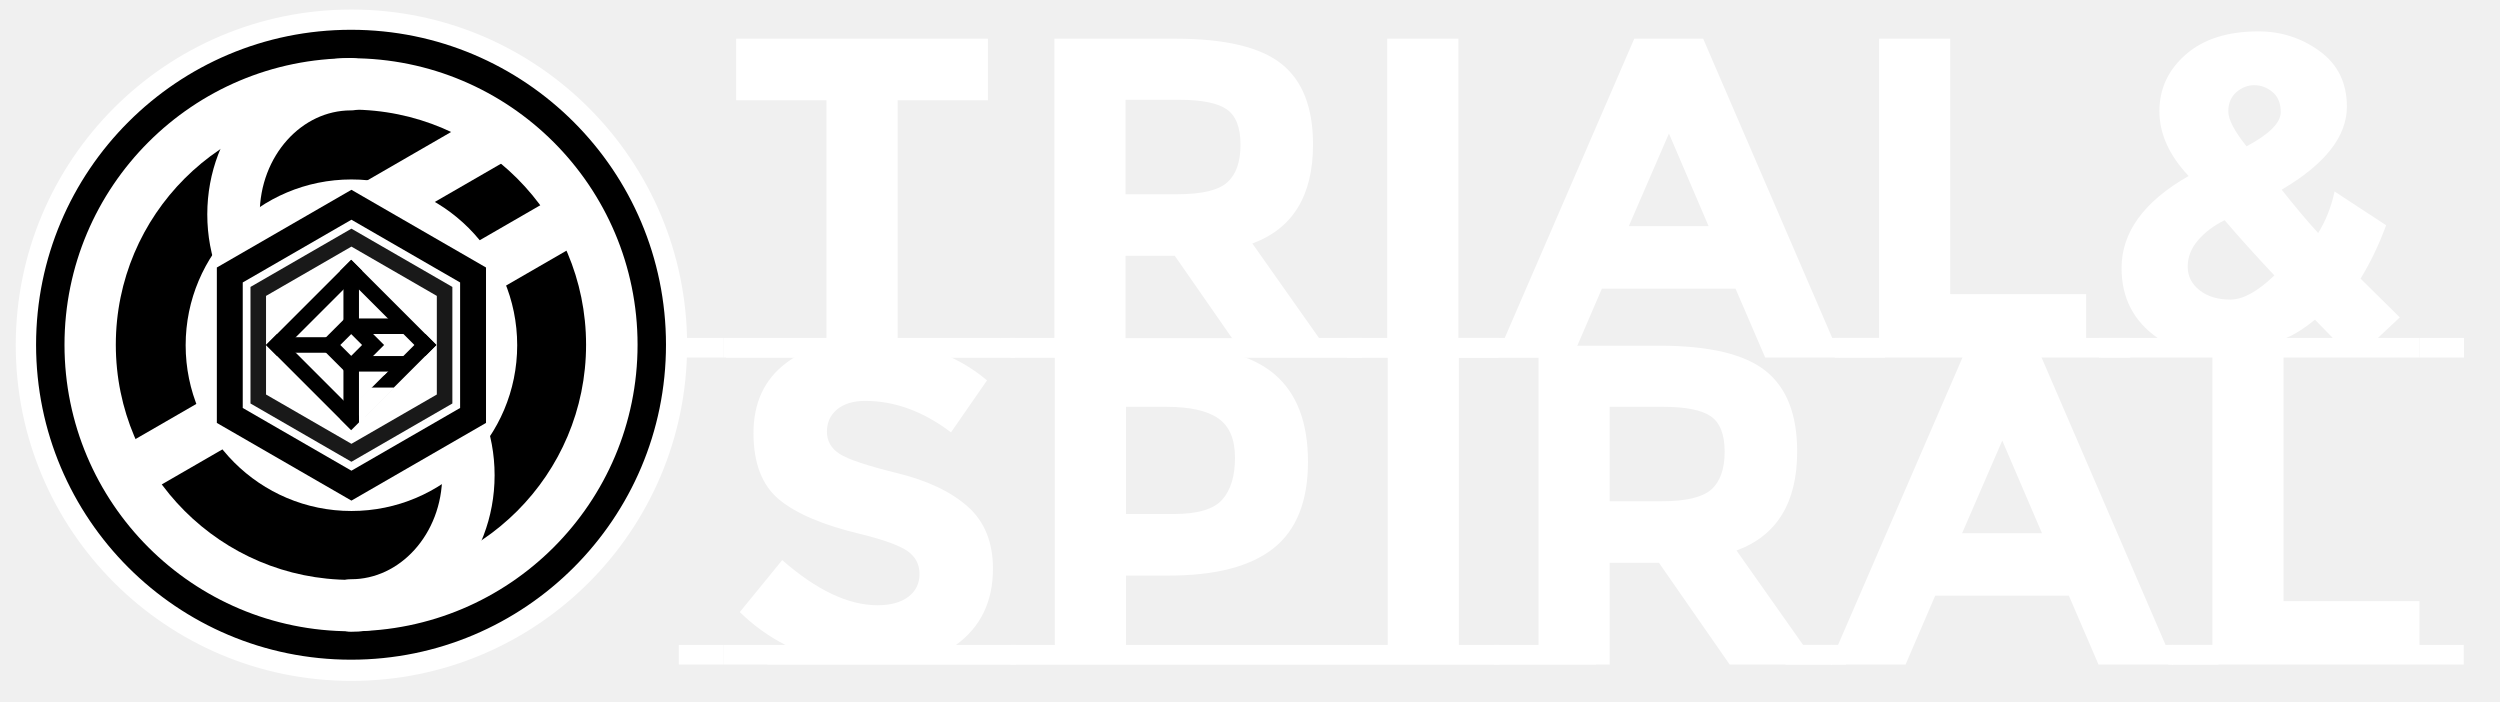
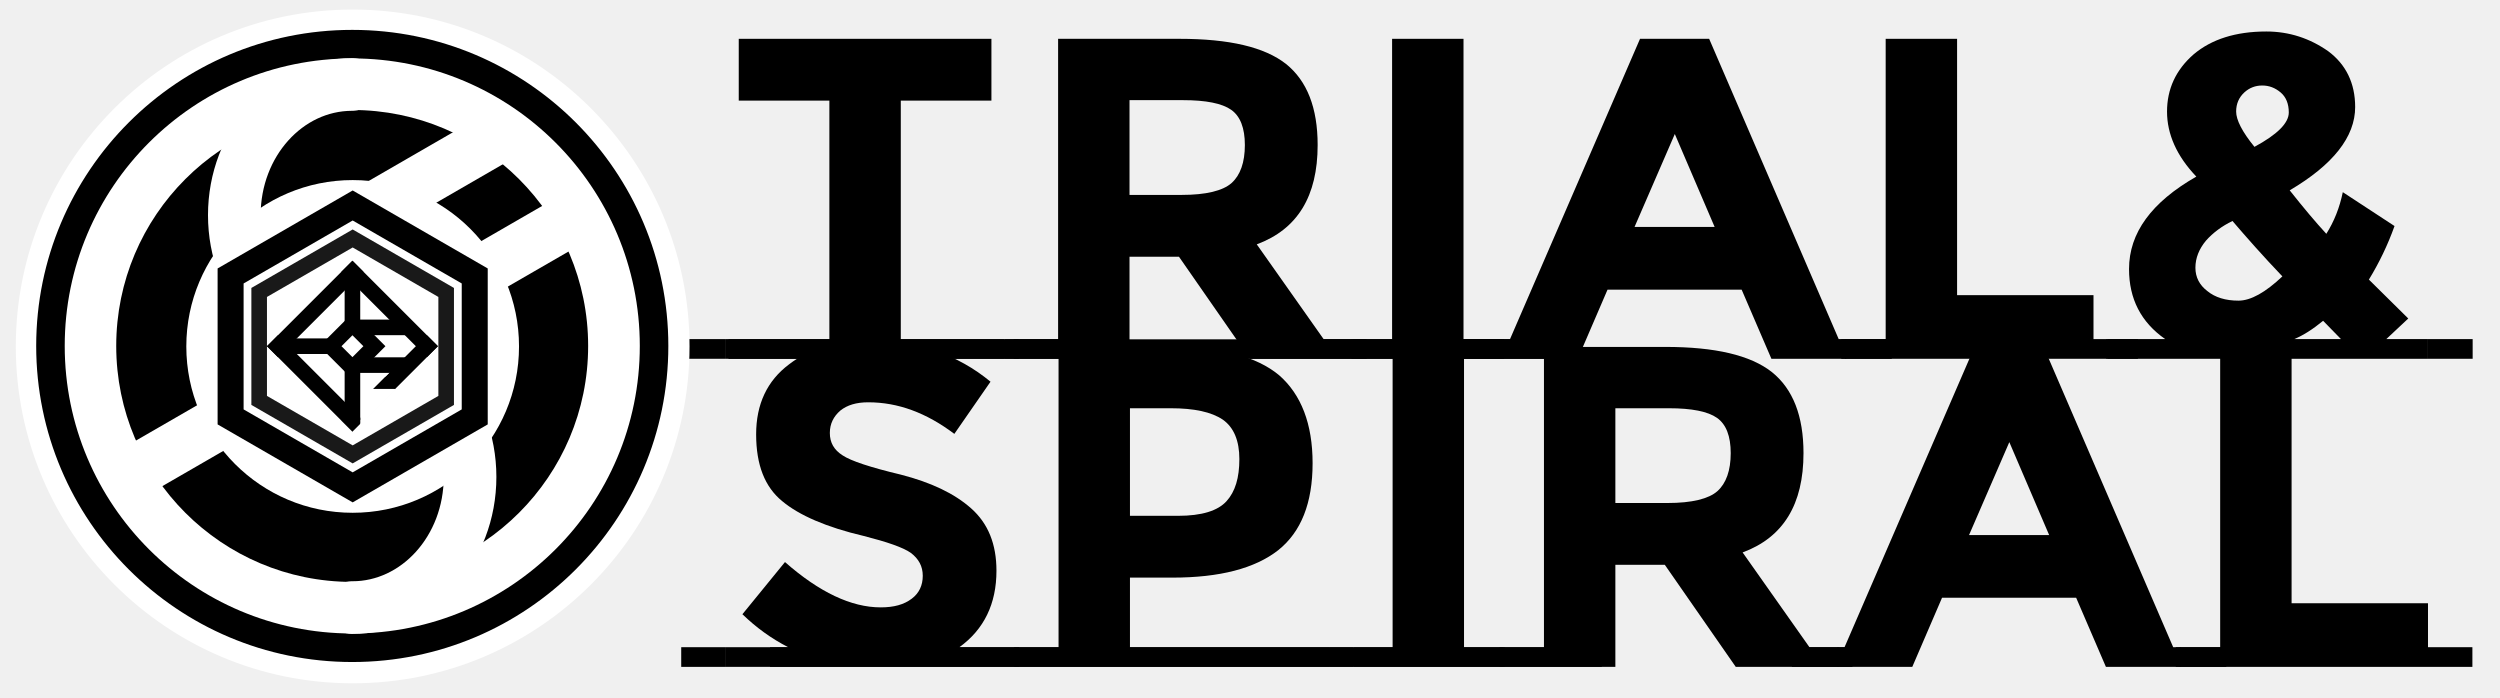
- <svg xmlns="http://www.w3.org/2000/svg" width="100%" height="100%" viewBox="0 0 114 32" version="1.1" xml:space="preserve" style="fill-rule:evenodd;clip-rule:evenodd;stroke-linecap:round;stroke-linejoin:round;stroke-miterlimit:1.414;">
-   <rect x="33.103" y="15.419" width="37.795" height="0.886" style="fill:#fff;" />
-   <rect x="34.989" y="29.413" width="37.795" height="0.886" style="fill:#fff;" />
-   <g>
-     <rect x="30.954" y="15.409" width="2.032" height="0.894" style="fill:#fff;fill-rule:nonzero;" />
-     <path d="M45.632,15.409l0,0.894l-12.646,0l0,-0.894l4.701,0l0,-10.837l-4.119,0l0,-2.808l11.482,0l0,2.808l-4.118,0l0,10.837l4.7,0Z" style="fill:#fff;fill-rule:nonzero;" />
-     <rect x="45.632" y="15.409" width="0.659" height="0.894" style="fill:#fff;fill-rule:nonzero;" />
-     <path d="M48.08,15.409l0,-13.645l5.512,0c2.26,0 3.872,0.381 4.836,1.144c0.964,0.763 1.446,1.99 1.446,3.681c0,2.33 -0.922,3.835 -2.767,4.514l3.037,4.306l1.955,0l0,0.894l-5.304,0l-3.224,-4.638l-2.246,0l0,4.638l-5.262,0l0,-0.894l2.017,0Zm5.616,-6.552c1.11,0 1.865,-0.181 2.267,-0.541c0.403,-0.361 0.604,-0.933 0.604,-1.716c0,-0.784 -0.208,-1.321 -0.624,-1.612c-0.416,-0.291 -1.144,-0.437 -2.184,-0.437l-2.434,0l0,4.306l2.371,0Z" style="fill:#fff;fill-rule:nonzero;" />
-     <rect x="61.413" y="15.409" width="0.055" height="0.894" style="fill:#fff;fill-rule:nonzero;" />
-     <path d="M68.29,15.409l0,0.894l-6.822,0l0,-0.894l1.789,0l0,-13.645l3.245,0l0,13.645l1.788,0Z" style="fill:#fff;fill-rule:nonzero;" />
-     <rect x="68.29" y="15.409" width="0.055" height="0.894" style="fill:#fff;fill-rule:nonzero;" />
-     <path d="M85.963,15.409l0,0.894l-5.471,0l-1.352,-3.141l-6.094,0l-1.352,3.141l-5.47,0l0,-0.894l2.392,0l5.907,-13.645l3.141,0l5.886,13.645l2.413,0Zm-9.859,-9.319l-1.831,4.223l3.64,0l-1.809,-4.223Z" style="fill:#fff;fill-rule:nonzero;" />
-     <rect x="83.841" y="15.409" width="0.055" height="0.894" style="fill:#fff;fill-rule:nonzero;" />
-     <path d="M97.146,15.409l0,0.894l-13.479,0l0,-0.894l2.018,0l0,-13.645l3.245,0l0,11.648l6.198,0l0,1.997l2.018,0Z" style="fill:#fff;fill-rule:nonzero;" />
-     <rect x="95.711" y="15.409" width="0.055" height="0.894" style="fill:#fff;fill-rule:nonzero;" />
-     <path d="M110.325,15.409l0,0.894l-14.56,0l0,-0.894l2.621,0c-1.095,-0.763 -1.643,-1.824 -1.643,-3.183c0,-1.636 1.019,-3.037 3.058,-4.201c-0.888,-0.943 -1.332,-1.928 -1.332,-2.954c0,-1.026 0.403,-1.889 1.207,-2.59c0.804,-0.7 1.907,-1.05 3.307,-1.05c1.04,0 1.973,0.302 2.798,0.905c0.825,0.603 1.237,1.445 1.237,2.527c0,1.359 -0.991,2.621 -2.974,3.786c0.624,0.79 1.179,1.449 1.664,1.976c0.347,-0.555 0.596,-1.186 0.749,-1.893l2.35,1.539c-0.319,0.874 -0.707,1.685 -1.165,2.434l1.789,1.768l-0.998,0.936l1.892,0Zm-10.566,-3.245c0,0.43 0.18,0.787 0.541,1.071c0.36,0.284 0.828,0.426 1.404,0.426c0.575,0 1.244,-0.367 2.007,-1.102c-0.887,-0.943 -1.643,-1.782 -2.267,-2.517c-0.485,0.236 -0.888,0.538 -1.207,0.905c-0.318,0.368 -0.478,0.773 -0.478,1.217Zm3.037,-8.279c-0.305,0 -0.579,0.108 -0.822,0.323c-0.242,0.215 -0.364,0.506 -0.364,0.873c0,0.368 0.278,0.898 0.832,1.592c1.04,-0.555 1.56,-1.075 1.56,-1.56c0,-0.402 -0.125,-0.708 -0.374,-0.916c-0.25,-0.208 -0.527,-0.312 -0.832,-0.312Zm2.766,10.692c-0.471,0.388 -0.908,0.665 -1.31,0.832l2.121,0l-0.811,-0.832Z" style="fill:#fff;fill-rule:nonzero;" />
-     <rect x="110.325" y="15.409" width="2.032" height="0.894" style="fill:#fff;fill-rule:nonzero;" />
-     <rect x="30.954" y="29.409" width="2.032" height="0.894" style="fill:#fff;fill-rule:nonzero;" />
-     <path d="M46.256,29.409l0,0.894l-13.27,0l0,-0.894l2.829,0c-0.763,-0.389 -1.456,-0.888 -2.08,-1.498l1.934,-2.371c1.567,1.373 3.016,2.059 4.347,2.059c0.597,0 1.065,-0.128 1.404,-0.385c0.34,-0.256 0.51,-0.603 0.51,-1.04c0,-0.437 -0.18,-0.783 -0.541,-1.04c-0.36,-0.256 -1.074,-0.516 -2.142,-0.78c-1.692,-0.402 -2.929,-0.925 -3.713,-1.57c-0.783,-0.645 -1.175,-1.657 -1.175,-3.037c0,-1.38 0.496,-2.444 1.487,-3.193c0.992,-0.749 2.229,-1.123 3.713,-1.123c0.971,0 1.941,0.166 2.912,0.499c0.971,0.333 1.816,0.805 2.537,1.415l-1.643,2.371c-1.262,-0.957 -2.565,-1.435 -3.91,-1.435c-0.541,0 -0.967,0.128 -1.279,0.384c-0.312,0.257 -0.468,0.597 -0.468,1.02c0,0.423 0.19,0.759 0.572,1.008c0.381,0.25 1.262,0.545 2.641,0.884c1.38,0.34 2.451,0.85 3.214,1.529c0.763,0.68 1.144,1.623 1.144,2.829c0,1.498 -0.562,2.656 -1.685,3.474l2.662,0Z" style="fill:#fff;fill-rule:nonzero;" />
-     <rect x="46.256" y="29.409" width="0.055" height="0.894" style="fill:#fff;fill-rule:nonzero;" />
-     <path d="M60.393,29.409l0,0.894l-14.31,0l0,-0.894l2.017,0l0,-13.645l5.138,0c2.232,0 3.858,0.433 4.877,1.3c1.02,0.867 1.529,2.198 1.529,3.993c0,1.796 -0.523,3.11 -1.57,3.942c-1.047,0.832 -2.645,1.248 -4.795,1.248l-1.934,0l0,3.162l9.048,0Zm-6.864,-5.97c1.082,0 1.817,-0.218 2.205,-0.655c0.388,-0.437 0.582,-1.075 0.582,-1.914c0,-0.839 -0.253,-1.435 -0.759,-1.789c-0.506,-0.353 -1.293,-0.53 -2.361,-0.53l-1.851,0l0,4.888l2.184,0Z" style="fill:#fff;fill-rule:nonzero;" />
-     <rect x="60.393" y="29.409" width="1.098" height="0.894" style="fill:#fff;fill-rule:nonzero;" />
-     <path d="M68.314,29.409l0,0.894l-6.823,0l0,-0.894l1.789,0l0,-13.645l3.245,0l0,13.645l1.789,0Z" style="fill:#fff;fill-rule:nonzero;" />
-     <rect x="68.314" y="29.409" width="0.055" height="0.894" style="fill:#fff;fill-rule:nonzero;" />
-     <path d="M70.157,29.409l0,-13.645l5.512,0c2.261,0 3.873,0.381 4.836,1.144c0.964,0.763 1.446,1.99 1.446,3.681c0,2.33 -0.922,3.835 -2.766,4.514l3.036,4.306l1.956,0l0,0.894l-5.304,0l-3.224,-4.638l-2.247,0l0,4.638l-5.262,0l0,-0.894l2.017,0Zm5.616,-6.552c1.11,0 1.865,-0.181 2.268,-0.541c0.402,-0.361 0.603,-0.933 0.603,-1.716c0,-0.784 -0.208,-1.321 -0.624,-1.612c-0.416,-0.291 -1.144,-0.437 -2.184,-0.437l-2.434,0l0,4.306l2.371,0Z" style="fill:#fff;fill-rule:nonzero;" />
-     <rect x="83.49" y="29.409" width="0.055" height="0.894" style="fill:#fff;fill-rule:nonzero;" />
-     <path d="M101.163,29.409l0,0.894l-5.471,0l-1.352,-3.141l-6.094,0l-1.352,3.141l-5.471,0l0,-0.894l2.392,0l5.908,-13.645l3.14,0l5.887,13.645l2.413,0Zm-9.86,-9.319l-1.83,4.223l3.64,0l-1.81,-4.223Z" style="fill:#fff;fill-rule:nonzero;" />
-     <rect x="99.041" y="29.409" width="0.055" height="0.894" style="fill:#fff;fill-rule:nonzero;" />
-     <path d="M112.346,29.409l0,0.894l-13.479,0l0,-0.894l2.018,0l0,-13.645l3.245,0l0,11.648l6.198,0l0,1.997l2.018,0Z" style="fill:#fff;fill-rule:nonzero;" />
+ <svg xmlns="http://www.w3.org/2000/svg" width="100%" height="100%" viewBox="0 0 355 99" version="1.1" xml:space="preserve" style="fill-rule:evenodd;clip-rule:evenodd;stroke-linecap:round;stroke-linejoin:round;stroke-miterlimit:1.414;">
+   <g transform="matrix(0.188208,-1.60017e-17,-7.44474e-18,0.411043,52.1688,-19.5447)">
+     <rect x="272.447" y="164.776" width="627.551" height="6.735" />
  </g>
-   <g>
-     <circle cx="16.025" cy="15.742" r="15.307" style="fill:#fff;" />
-     <g id="レイヤ1">
-       <circle cx="16.007" cy="15.72" r="13.963" style="fill:#fff;" />
-       <path d="M16.007,1.358c7.932,0 14.362,6.43 14.362,14.362c0,7.932 -6.43,14.362 -14.362,14.362c-7.932,0 -14.362,-6.43 -14.362,-14.362c0,-7.932 6.43,-14.362 14.362,-14.362l0,0Zm0,1.297c7.216,0 13.066,5.849 13.066,13.065c0,7.216 -5.85,13.066 -13.066,13.066c-7.216,0 -13.066,-5.85 -13.066,-13.066c0,-7.216 5.85,-13.065 13.066,-13.065l0,0Z" />
+   <g transform="matrix(0.188208,-1.60017e-17,-7.44474e-18,0.411043,58.0631,24.1873)">
+     <rect x="272.447" y="164.776" width="627.551" height="6.735" />
+   </g>
+   <g transform="matrix(1,0,0,1,-237.553,-28.7264)">
+     <g transform="matrix(24.05,0,0,65,334.286,79.6735)">
+       <rect x="0" y="-0.043" width="0.264" height="0.043" style="fill-rule:nonzero;" />
+     </g>
+     <g transform="matrix(65,0,0,65,340.635,79.6735)">
+       <path d="M0.608,-0.043L0.608,0L0,0L0,-0.043L0.226,-0.043L0.226,-0.564L0.028,-0.564L0.028,-0.699L0.58,-0.699L0.58,-0.564L0.382,-0.564L0.382,-0.043L0.608,-0.043Z" style="fill-rule:nonzero;" />
+     </g>
+     <g transform="matrix(7.8,0,0,65,380.155,79.6735)">
+       <rect x="0" y="-0.043" width="0.264" height="0.043" style="fill-rule:nonzero;" />
+     </g>
+     <g transform="matrix(65,0,0,65,382.214,79.6735)">
+       <path d="M0.086,-0.043L0.086,-0.699L0.351,-0.699C0.46,-0.699 0.537,-0.681 0.584,-0.644C0.63,-0.607 0.653,-0.548 0.653,-0.467C0.653,-0.355 0.609,-0.283 0.52,-0.25L0.666,-0.043L0.76,-0.043L0.76,0L0.505,0L0.35,-0.223L0.242,-0.223L0.242,0L-0.011,0L-0.011,-0.043L0.086,-0.043ZM0.356,-0.358C0.409,-0.358 0.446,-0.367 0.465,-0.384C0.484,-0.401 0.494,-0.429 0.494,-0.467C0.494,-0.504 0.484,-0.53 0.464,-0.544C0.444,-0.558 0.409,-0.565 0.359,-0.565L0.242,-0.565L0.242,-0.358L0.356,-0.358Z" style="fill-rule:nonzero;" />
+     </g>
+     <g transform="matrix(0.65,0,0,65,429.469,79.6735)">
+       <rect x="0" y="-0.043" width="0.264" height="0.043" style="fill-rule:nonzero;" />
+     </g>
+     <g transform="matrix(65,0,0,65,429.641,79.6735)">
+       <path d="M0.328,-0.043L0.328,0L0,0L0,-0.043L0.086,-0.043L0.086,-0.699L0.242,-0.699L0.242,-0.043L0.328,-0.043Z" style="fill-rule:nonzero;" />
+     </g>
+     <g transform="matrix(0.65,0,0,65,450.961,79.6735)">
+       <rect x="0" y="-0.043" width="0.264" height="0.043" style="fill-rule:nonzero;" />
+     </g>
+     <g transform="matrix(65,0,0,65,451.132,79.6735)">
+       <path d="M0.847,-0.043L0.847,0L0.584,0L0.519,-0.151L0.226,-0.151L0.161,0L-0.102,0L-0.102,-0.043L0.013,-0.043L0.297,-0.699L0.448,-0.699L0.731,-0.043L0.847,-0.043ZM0.373,-0.491L0.285,-0.288L0.46,-0.288L0.373,-0.491Z" style="fill-rule:nonzero;" />
+     </g>
+     <g transform="matrix(0.65,0,0,65,499.557,79.6735)">
+       <rect x="0" y="-0.043" width="0.264" height="0.043" style="fill-rule:nonzero;" />
+     </g>
+     <g transform="matrix(65,0,0,65,499.729,79.6735)">
+       <path d="M0.637,-0.043L0.637,0L-0.011,0L-0.011,-0.043L0.086,-0.043L0.086,-0.699L0.242,-0.699L0.242,-0.139L0.54,-0.139L0.54,-0.043L0.637,-0.043Z" style="fill-rule:nonzero;" />
+     </g>
+     <g transform="matrix(0.65,0,0,65,536.649,79.6735)">
+       <rect x="0" y="-0.043" width="0.264" height="0.043" style="fill-rule:nonzero;" />
+     </g>
+     <g transform="matrix(65,0,0,65,536.821,79.6735)">
+       <path d="M0.7,-0.043L0.7,0L0,0L0,-0.043L0.126,-0.043C0.073,-0.08 0.047,-0.131 0.047,-0.196C0.047,-0.275 0.096,-0.342 0.194,-0.398C0.151,-0.443 0.13,-0.491 0.13,-0.54C0.13,-0.589 0.149,-0.631 0.188,-0.665C0.227,-0.698 0.28,-0.715 0.347,-0.715C0.397,-0.715 0.442,-0.7 0.482,-0.672C0.521,-0.643 0.541,-0.602 0.541,-0.55C0.541,-0.485 0.493,-0.424 0.398,-0.368C0.428,-0.33 0.455,-0.298 0.478,-0.273C0.495,-0.3 0.507,-0.33 0.514,-0.364L0.627,-0.29C0.612,-0.248 0.593,-0.209 0.571,-0.173L0.657,-0.088L0.609,-0.043L0.7,-0.043ZM0.192,-0.199C0.192,-0.178 0.201,-0.161 0.218,-0.148C0.235,-0.134 0.258,-0.127 0.286,-0.127C0.313,-0.127 0.345,-0.145 0.382,-0.18C0.339,-0.225 0.303,-0.266 0.273,-0.301C0.25,-0.29 0.23,-0.275 0.215,-0.258C0.2,-0.24 0.192,-0.22 0.192,-0.199ZM0.338,-0.597C0.323,-0.597 0.31,-0.592 0.299,-0.582C0.287,-0.571 0.281,-0.557 0.281,-0.54C0.281,-0.522 0.294,-0.496 0.321,-0.463C0.371,-0.49 0.396,-0.515 0.396,-0.538C0.396,-0.557 0.39,-0.572 0.378,-0.582C0.366,-0.592 0.353,-0.597 0.338,-0.597ZM0.471,-0.083C0.448,-0.064 0.427,-0.051 0.408,-0.043L0.51,-0.043L0.471,-0.083Z" style="fill-rule:nonzero;" />
+     </g>
+     <g transform="matrix(24.05,0,0,65,582.321,79.6735)">
+       <rect x="0" y="-0.043" width="0.264" height="0.043" style="fill-rule:nonzero;" />
+     </g>
+     <g transform="matrix(24.05,0,0,65,334.286,123.423)">
+       <rect x="0" y="-0.043" width="0.264" height="0.043" style="fill-rule:nonzero;" />
+     </g>
+     <g transform="matrix(65,0,0,65,340.635,123.423)">
+       <path d="M0.638,-0.043L0.638,0L0,0L0,-0.043L0.136,-0.043C0.099,-0.062 0.066,-0.086 0.036,-0.115L0.129,-0.229C0.204,-0.163 0.274,-0.13 0.338,-0.13C0.367,-0.13 0.389,-0.136 0.406,-0.149C0.422,-0.161 0.43,-0.178 0.43,-0.199C0.43,-0.22 0.421,-0.236 0.404,-0.249C0.387,-0.261 0.352,-0.273 0.301,-0.286C0.22,-0.305 0.16,-0.331 0.123,-0.362C0.085,-0.393 0.066,-0.441 0.066,-0.508C0.066,-0.574 0.09,-0.625 0.138,-0.661C0.185,-0.697 0.245,-0.715 0.316,-0.715C0.363,-0.715 0.409,-0.707 0.456,-0.691C0.503,-0.675 0.543,-0.652 0.578,-0.623L0.499,-0.509C0.438,-0.555 0.376,-0.578 0.311,-0.578C0.285,-0.578 0.265,-0.572 0.25,-0.56C0.235,-0.547 0.227,-0.531 0.227,-0.511C0.227,-0.49 0.236,-0.474 0.255,-0.462C0.273,-0.45 0.315,-0.436 0.382,-0.42C0.448,-0.403 0.499,-0.379 0.536,-0.346C0.573,-0.313 0.591,-0.268 0.591,-0.21C0.591,-0.138 0.564,-0.082 0.51,-0.043L0.638,-0.043Z" style="fill-rule:nonzero;" />
+     </g>
+     <g transform="matrix(0.65,0,0,65,382.105,123.423)">
+       <rect x="0" y="-0.043" width="0.264" height="0.043" style="fill-rule:nonzero;" />
+     </g>
+     <g transform="matrix(65,0,0,65,382.277,123.423)">
+       <path d="M0.677,-0.043L0.677,0L-0.011,0L-0.011,-0.043L0.086,-0.043L0.086,-0.699L0.333,-0.699C0.44,-0.699 0.519,-0.678 0.568,-0.637C0.616,-0.595 0.641,-0.531 0.641,-0.445C0.641,-0.358 0.616,-0.295 0.566,-0.255C0.515,-0.215 0.438,-0.195 0.335,-0.195L0.242,-0.195L0.242,-0.043L0.677,-0.043ZM0.347,-0.33C0.399,-0.33 0.434,-0.341 0.453,-0.362C0.472,-0.383 0.481,-0.413 0.481,-0.454C0.481,-0.494 0.469,-0.523 0.445,-0.54C0.42,-0.557 0.382,-0.565 0.331,-0.565L0.242,-0.565L0.242,-0.33L0.347,-0.33Z" style="fill-rule:nonzero;" />
+     </g>
+     <g transform="matrix(13,0,0,65,426.282,123.423)">
+       <rect x="0" y="-0.043" width="0.264" height="0.043" style="fill-rule:nonzero;" />
+     </g>
+     <g transform="matrix(65,0,0,65,429.714,123.423)">
+       <path d="M0.328,-0.043L0.328,0L0,0L0,-0.043L0.086,-0.043L0.086,-0.699L0.242,-0.699L0.242,-0.043L0.328,-0.043Z" style="fill-rule:nonzero;" />
+     </g>
+     <g transform="matrix(0.65,0,0,65,451.034,123.423)">
+       <rect x="0" y="-0.043" width="0.264" height="0.043" style="fill-rule:nonzero;" />
+     </g>
+     <g transform="matrix(65,0,0,65,451.205,123.423)">
+       <path d="M0.086,-0.043L0.086,-0.699L0.351,-0.699C0.46,-0.699 0.537,-0.681 0.584,-0.644C0.63,-0.607 0.653,-0.548 0.653,-0.467C0.653,-0.355 0.609,-0.283 0.52,-0.25L0.666,-0.043L0.76,-0.043L0.76,0L0.505,0L0.35,-0.223L0.242,-0.223L0.242,0L-0.011,0L-0.011,-0.043L0.086,-0.043ZM0.356,-0.358C0.409,-0.358 0.446,-0.367 0.465,-0.384C0.484,-0.401 0.494,-0.429 0.494,-0.467C0.494,-0.504 0.484,-0.53 0.464,-0.544C0.444,-0.558 0.409,-0.565 0.359,-0.565L0.242,-0.565L0.242,-0.358L0.356,-0.358Z" style="fill-rule:nonzero;" />
+     </g>
+     <g transform="matrix(0.65,0,0,65,498.46,123.423)">
+       <rect x="0" y="-0.043" width="0.264" height="0.043" style="fill-rule:nonzero;" />
+     </g>
+     <g transform="matrix(65,0,0,65,498.632,123.423)">
+       <path d="M0.847,-0.043L0.847,0L0.584,0L0.519,-0.151L0.226,-0.151L0.161,0L-0.102,0L-0.102,-0.043L0.013,-0.043L0.297,-0.699L0.448,-0.699L0.731,-0.043L0.847,-0.043ZM0.373,-0.491L0.285,-0.288L0.46,-0.288L0.373,-0.491Z" style="fill-rule:nonzero;" />
+     </g>
+     <g transform="matrix(0.65,0,0,65,547.057,123.423)">
+       <rect x="0" y="-0.043" width="0.264" height="0.043" style="fill-rule:nonzero;" />
+     </g>
+     <g transform="matrix(65,0,0,65,547.228,123.423)">
+       <path d="M0.637,-0.043L0.637,0L-0.011,0L-0.011,-0.043L0.086,-0.043L0.086,-0.699L0.242,-0.699L0.242,-0.139L0.54,-0.139L0.54,-0.043L0.637,-0.043Z" style="fill-rule:nonzero;" />
+     </g>
+   </g>
+   <g transform="matrix(1.38603,-1.00557e-16,-1.42889e-16,1.38596,-10.2316,-11.1183)">
+     <g transform="matrix(0.0257068,1.86513e-18,2.6503e-18,0.0257079,3.99724,5.9077)">
+       <circle cx="1537.18" cy="1462.9" r="1342.53" style="fill:white;" />
+     </g>
+     <g id="レイヤ1" transform="matrix(0.939717,-3.0622e-21,4.3511e-21,0.939759,2.62061,2.61848)">
+       <circle cx="43.472" cy="43.467" r="33.502" style="fill:white;" />
+       <path d="M43.472,9.008C62.503,9.008 77.931,24.436 77.931,43.467C77.931,62.498 62.503,77.926 43.472,77.926C24.44,77.926 9.013,62.498 9.013,43.467C9.013,24.436 24.44,9.008 43.472,9.008L43.472,9.008ZM43.472,12.119C60.785,12.119 74.82,26.154 74.82,43.467C74.82,60.78 60.785,74.815 43.472,74.815C26.158,74.815 12.123,60.78 12.123,43.467C12.123,26.154 26.158,12.119 43.472,12.119L43.472,12.119Z" />
      <g>
-         <circle cx="16.003" cy="15.72" r="10.722" />
-         <path d="M16.003,3.839l-0.017,0c-2.95,0.01 -5.339,2.665 -5.339,5.937c0,3.279 2.399,5.937 5.356,5.937l0,0.022c2.959,0 5.356,2.658 5.356,5.937c0,3.279 -2.397,5.937 -5.356,5.937" style="fill:none;stroke:#fff;stroke-width:2.39px;" />
-         <path d="M26.198,9.838l-20.382,11.773l20.382,-11.773" style="fill:none;stroke:#fff;stroke-width:2.39px;" />
-         <path d="M22.703,6.167l-10.687,6.173l10.687,-6.173" style="stroke:#fff;stroke-width:2.39px;" />
+         <circle cx="43.463" cy="43.466" r="25.725" />
+         <path d="M43.463,14.961L43.422,14.961C36.344,14.986 30.613,21.354 30.613,29.205C30.613,37.073 36.367,43.45 43.463,43.45L43.463,43.503C50.561,43.503 56.314,49.881 56.314,57.748C56.314,65.615 50.561,71.993 43.463,71.993" style="fill:none;stroke:white;stroke-width:5.74px;" />
+         <path d="M67.923,29.353L19.02,57.6L67.923,29.353" style="fill:none;stroke:white;stroke-width:5.74px;" />
+         <path d="M59.537,20.547L33.896,35.357L59.537,20.547" style="stroke:white;stroke-width:5.74px;" />
      </g>
    </g>
  </g>
-   <g>
-     <circle cx="16.025" cy="15.742" r="7.559" style="fill:#fff;" />
-     <path d="M16.025,8.655l6.137,3.543l0,7.087l-6.137,3.543l-6.137,-3.543l0,-7.087l6.137,-3.543Z" style="fill:#fff;" />
-     <path d="M22.162,12.198l0,7.087l-6.137,3.543l-6.137,-3.543l0,-7.087l6.137,-3.543l6.137,3.543Zm-11.093,0.682l0,5.723l4.956,2.861l4.956,-2.861l0,-5.723l-4.956,-2.861l-4.956,2.861Z" />
-     <path d="M20.628,13.084l0,5.315l-4.603,2.658l-4.603,-2.658l0,-5.315l4.603,-2.657l4.603,2.657Zm-8.497,0.409l0,4.497l3.894,2.248l3.894,-2.248l0,-4.497l-3.894,-2.248l-3.894,2.248Z" style="fill-opacity:0.9;" />
-     <g>
+   <g transform="matrix(0.646145,0,0,0.646145,-63.6746,0.835247)">
+     <g transform="matrix(0.027231,0,0,0.027231,134.19,35.0041)">
+       <circle cx="1537.18" cy="1462.9" r="1342.53" style="fill:white;" />
+     </g>
+     <g transform="matrix(0.0410803,0,0,0.0410803,113.545,19.4963)">
+       <path d="M1521.51,512.909L2244.04,930.062L2244.04,1764.37L1521.51,2181.52L798.982,1764.37L798.982,930.062L1521.51,512.909Z" style="fill:white;" />
+       <path d="M2244.04,930.062L2244.04,1764.37L1521.51,2181.52L798.982,1764.37L798.982,930.062L1521.51,512.909L2244.04,930.062ZM938.05,1010.35L938.05,1684.08L1521.51,2020.94L2104.97,1684.08L2104.97,1010.35L1521.51,673.491L938.05,1010.35Z" />
+     </g>
+     <g transform="matrix(0.0308102,0,0,0.0308102,129.171,33.3323)">
+       <path d="M2244.04,930.062L2244.04,1764.37L1521.51,2181.52L798.982,1764.37L798.982,930.062L1521.51,512.909L2244.04,930.062ZM910.223,994.287L910.223,1700.14L1521.51,2053.07L2132.8,1700.14L2132.8,994.287L1521.51,641.358L910.223,994.287Z" style="fill-opacity:0.9;" />
+     </g>
+     <g transform="matrix(0.0170992,-0.0170992,0.0170992,0.0170992,130.299,77.5603)">
      <g>
        <g>
-           <path d="M19.397,15.23l-3.883,3.884l0.501,0.501l3.883,-3.884l-0.501,-0.501Z" style="fill:#fff;" />
-           <path d="M19.898,15.731l-3.883,3.884l-0.501,-0.501l3.883,-3.884l0.501,0.501Z" />
-           <path d="M17.435,17.151l-1.942,1.942l0.543,0.543l1.941,-1.942l-0.542,-0.543Z" style="fill:#fff;" />
-           <path d="M16.689,17.116l0,0.557l1.267,0l0,-0.557l-1.267,0Z" />
-           <path d="M17.632,15.909l-1.941,1.942l0.543,0.543l1.941,-1.942l-0.543,-0.543Z" style="fill:#fff;" />
-           <path d="M12.131,15.731l3.884,3.884l0.501,-0.501l-3.884,-3.884l-0.501,0.501Z" />
-           <path d="M15.514,12.349l3.883,3.883l0.501,-0.501l-3.883,-3.883l-0.501,0.501Z" />
-           <path d="M16.015,11.848l-3.884,3.883l0.501,0.501l3.884,-3.883l-0.501,-0.501Z" />
-           <path d="M16.371,18.158l0,1.166l0.29,0l0,-1.166l-0.29,0Z" style="fill:#fff;" />
+           <g transform="matrix(1.14744,0,0,1.69328,-129.392,759.563)">
+             <rect x="869.326" y="533.438" width="957.281" height="83.664" style="fill:white;" />
+             <rect x="869.326" y="533.438" width="957.281" height="83.664" />
+           </g>
+           <g transform="matrix(0.573721,-1.11704e-32,1.87992e-16,1.83524,369.359,677.9)">
+             <rect x="869.326" y="533.438" width="957.281" height="83.664" style="fill:white;" />
+           </g>
+           <g transform="matrix(0.0822127,-0.0822127,2.14285,2.14285,23.4945,553.555)">
+             <rect x="869.326" y="533.438" width="957.281" height="83.664" />
+           </g>
+           <g transform="matrix(0.573721,1.11022e-16,3.33067e-16,1.83524,572.976,530.245)">
+             <rect x="869.326" y="533.438" width="957.281" height="83.664" style="fill:white;" />
+           </g>
+           <g transform="matrix(7.02606e-17,-1.14744,1.69328,1.03683e-16,-35.1487,2801.99)">
+             <rect x="869.326" y="533.438" width="957.281" height="83.664" />
+           </g>
+           <g transform="matrix(7.02606e-17,-1.14744,1.69328,1.03683e-16,921.61,2801.99)">
+             <rect x="869.326" y="533.438" width="957.281" height="83.664" />
+           </g>
+           <g transform="matrix(1.14744,0,0,1.69328,-129.392,-197.195)">
+             <rect x="869.326" y="533.438" width="957.281" height="83.664" />
+           </g>
+           <g transform="matrix(0.172277,-0.172277,0.489563,0.489563,548.758,1702.43)">
+             <rect x="869.326" y="533.438" width="957.281" height="83.664" style="fill:white;" />
+           </g>
        </g>
-         <path d="M15.661,12.377l0,6.708l0.708,0l0,-6.708l-0.708,0Z" />
-         <rect x="12.661" y="15.377" width="3.469" height="0.708" />
-         <rect x="16.007" y="14.522" width="2.615" height="0.708" />
-         <rect x="16.009" y="16.236" width="2.545" height="0.708" />
-         <path d="M16.015,14.733l-0.999,0.998l0.999,0.999l0.998,-0.999l-0.998,-0.998Z" style="fill:#fff;stroke:#000;stroke-width:0.71px;stroke-linecap:square;stroke-linejoin:miter;stroke-miterlimit:1.5;" />
+         <g transform="matrix(0.99093,-0.99093,1.19733,1.19733,-607.205,1902.23)">
+           <rect x="869.326" y="533.438" width="957.281" height="83.664" />
+         </g>
+         <g transform="matrix(0.512475,0.512475,-1.19733,1.19733,1186.3,-353.318)">
+           <rect x="869.326" y="533.438" width="957.281" height="83.664" />
+         </g>
+         <g transform="matrix(0.386271,0.386271,-1.19733,1.19733,1890.09,108.667)">
+           <rect x="869.326" y="533.438" width="957.281" height="83.664" />
+         </g>
+         <g transform="matrix(0.375939,0.375939,-1.19733,1.19733,1657.04,360.399)">
+           <rect x="869.326" y="533.438" width="957.281" height="83.664" />
+         </g>
+         <g transform="matrix(0.557972,-1.11022e-16,1.11022e-16,0.557972,641.543,426.242)">
+           <rect x="1137.29" y="1232.73" width="506.141" height="506.141" style="fill:white;stroke:black;stroke-width:253.9px;stroke-linecap:square;stroke-linejoin:miter;stroke-miterlimit:1.5;" />
+         </g>
      </g>
    </g>
  </g>
</svg>
